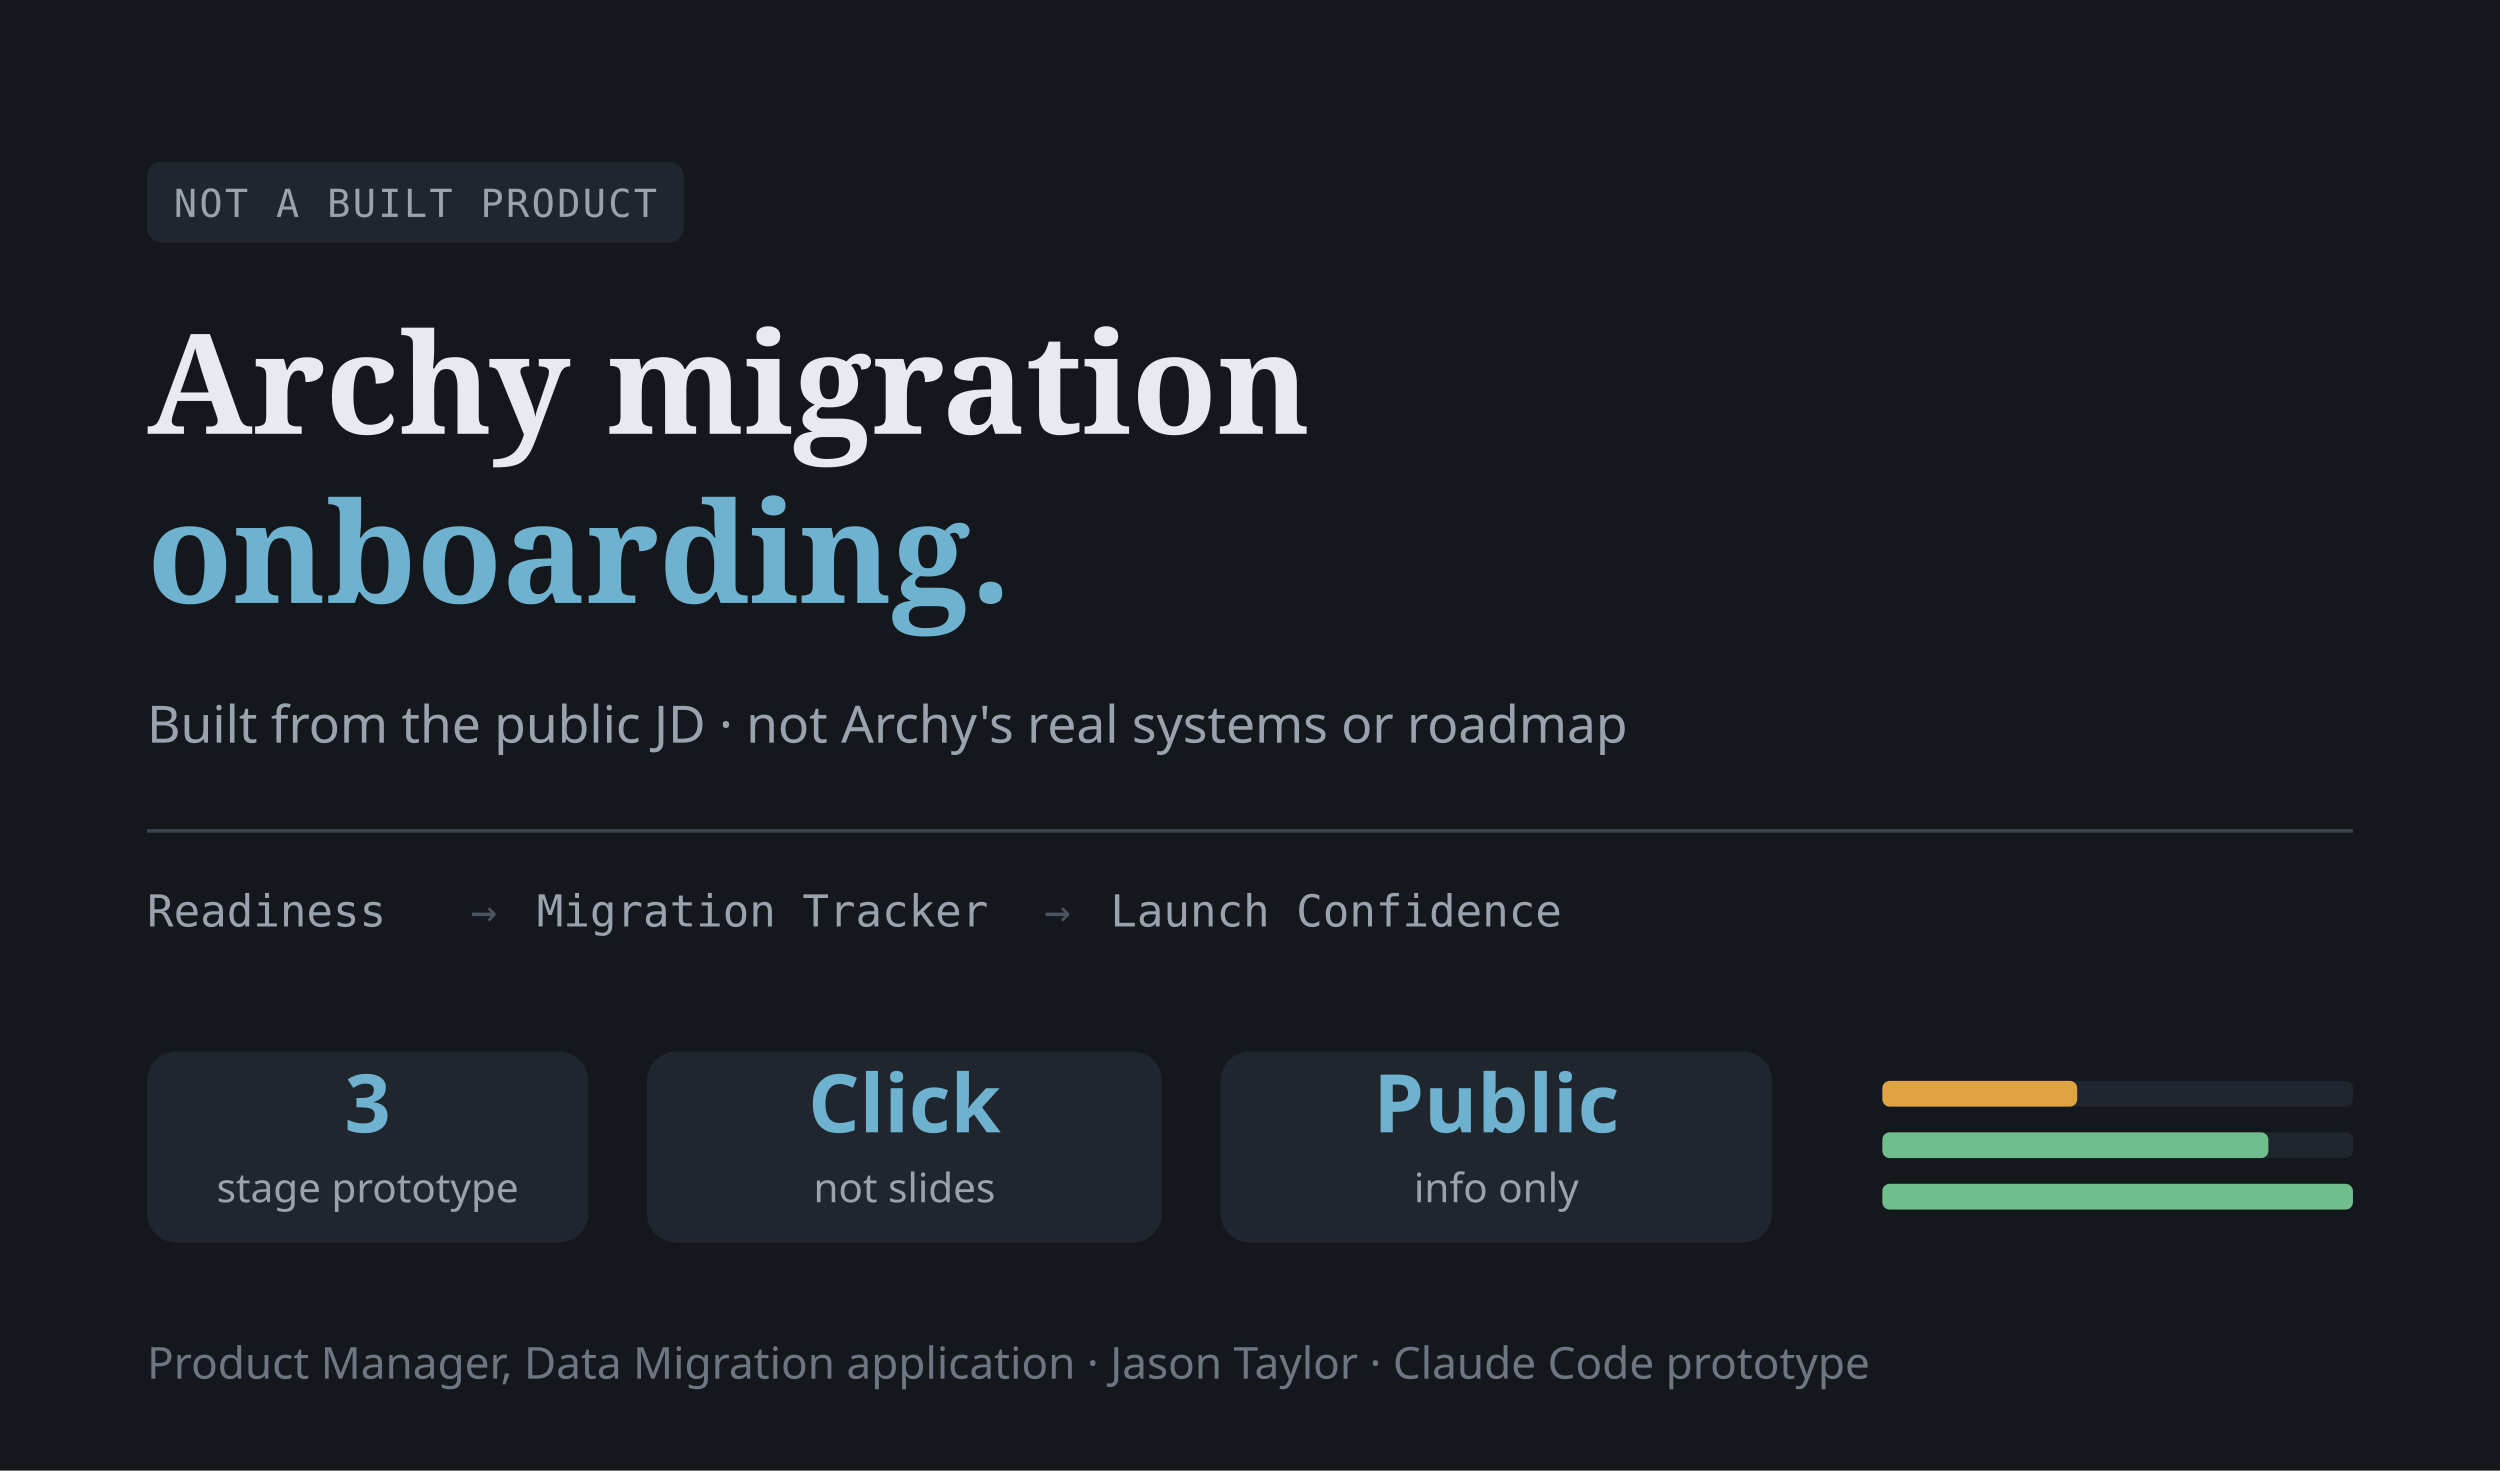
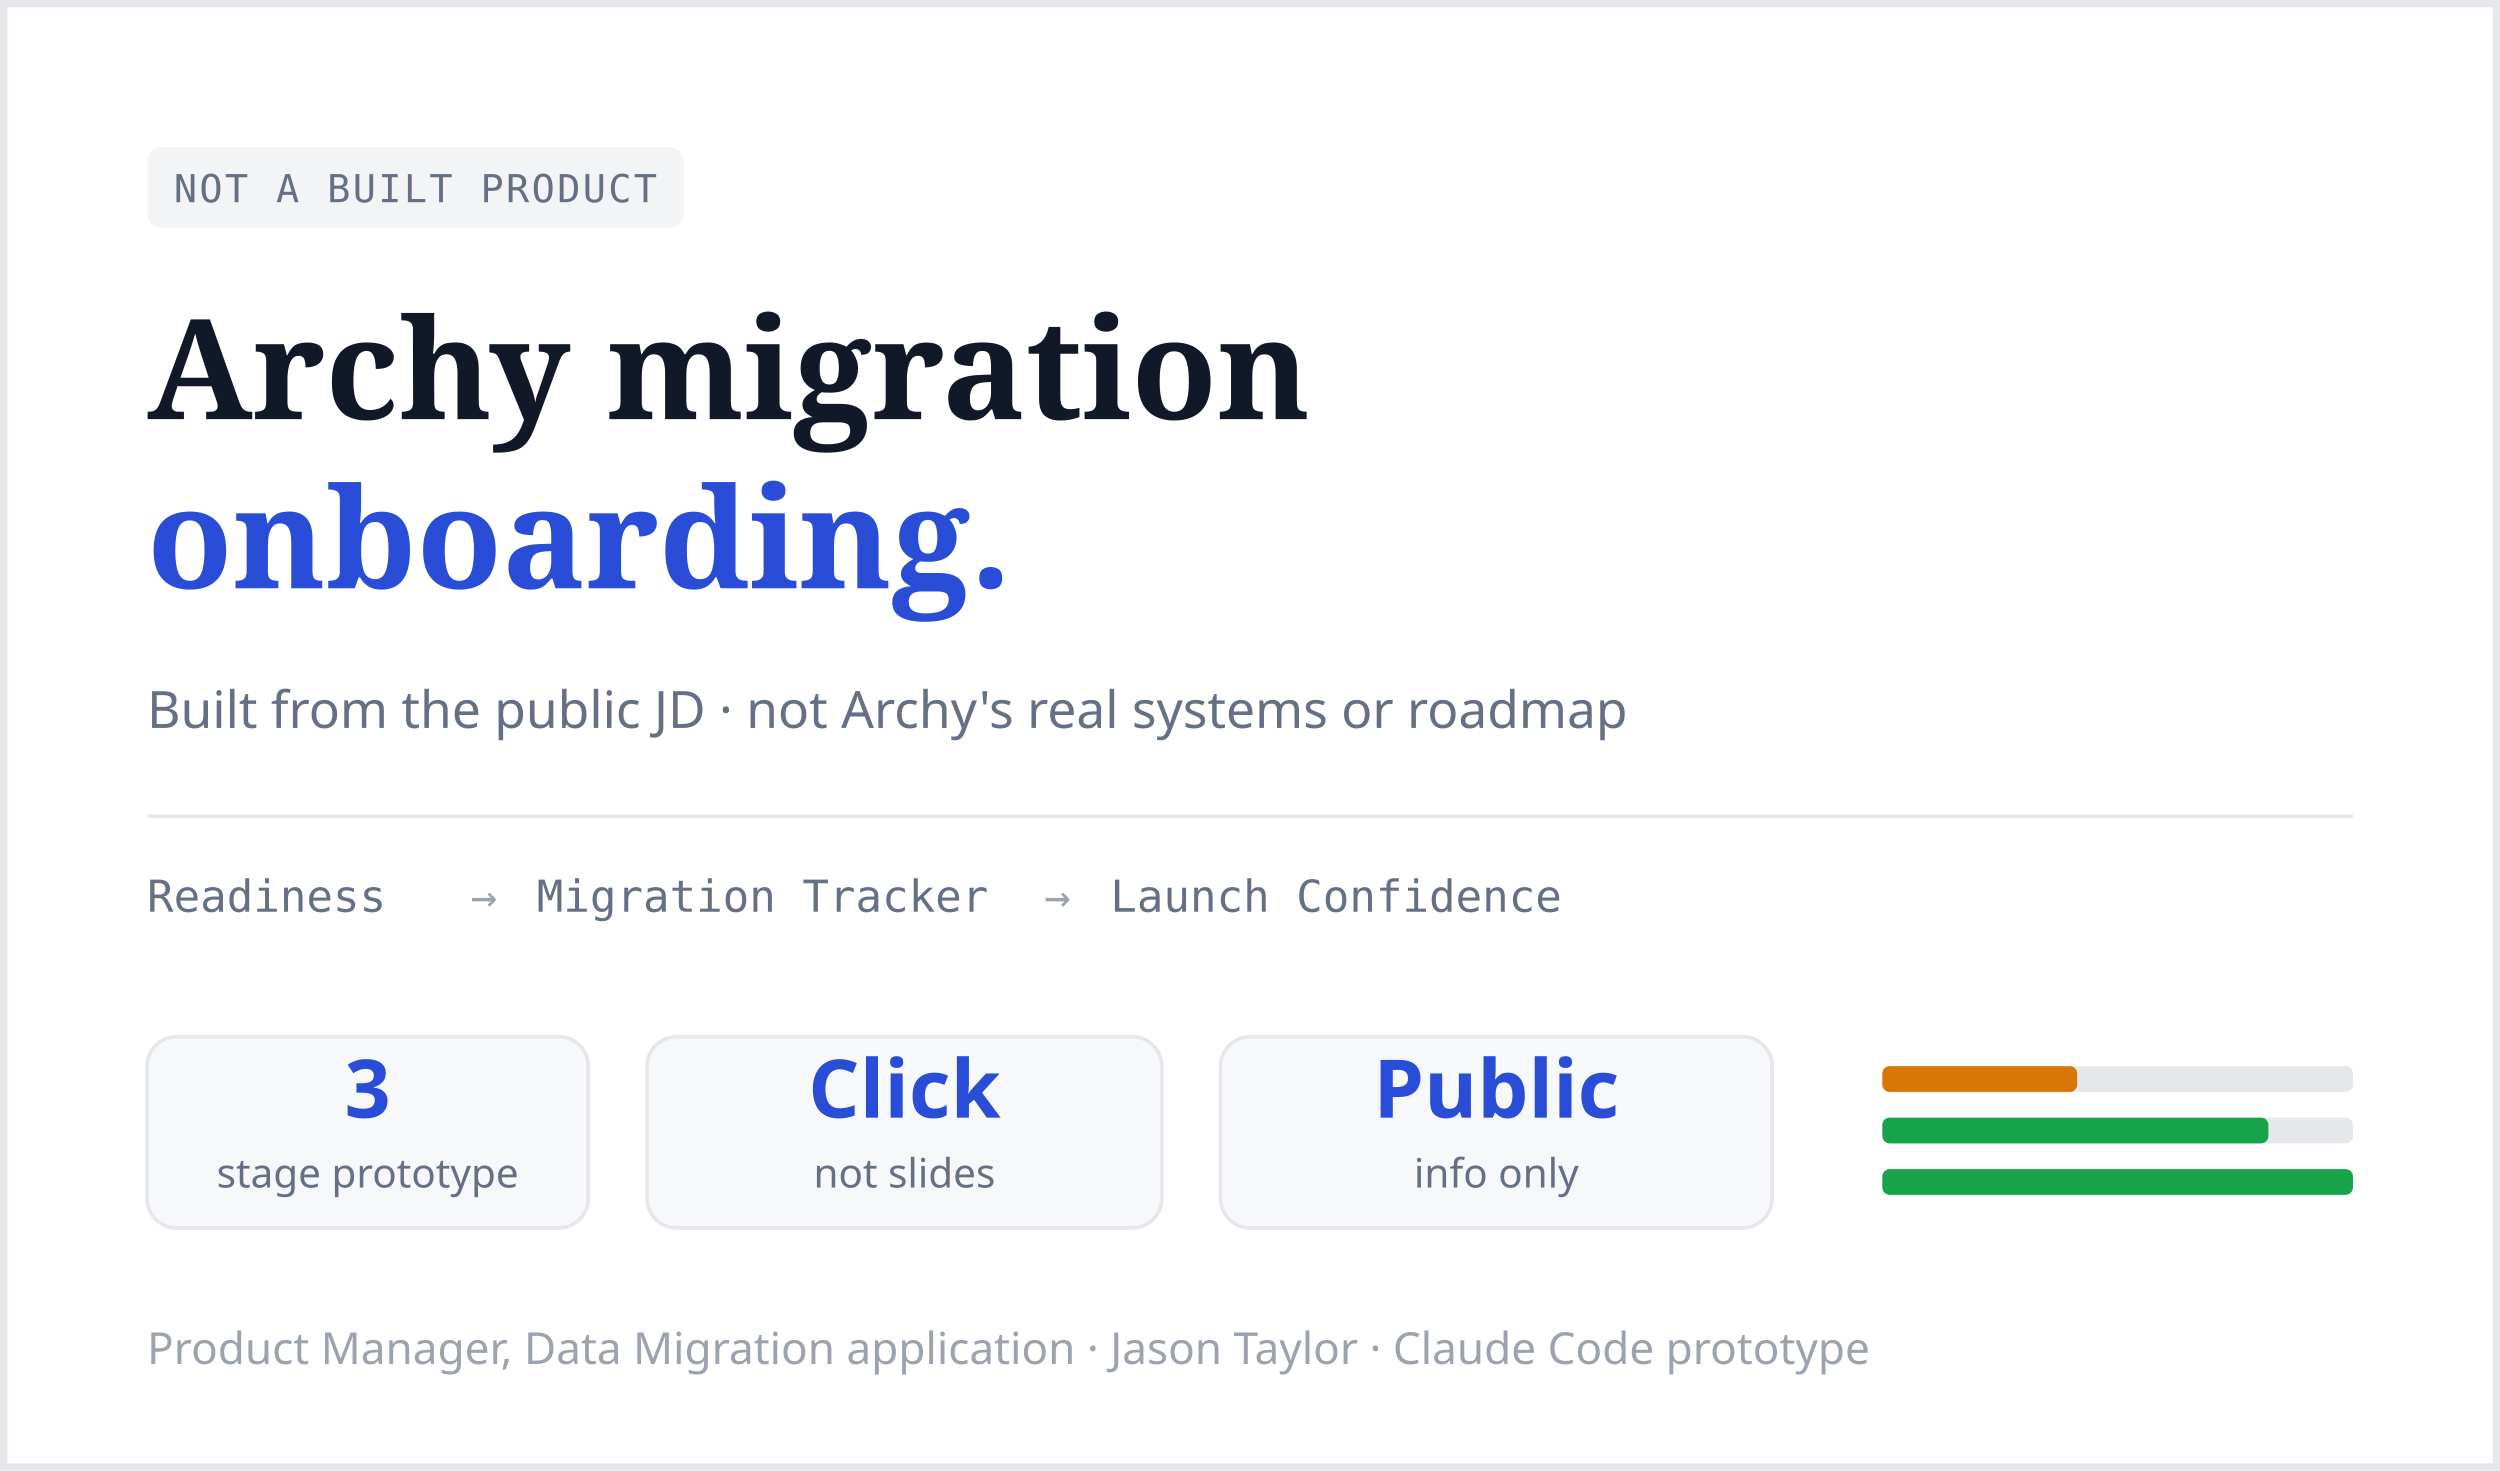
<svg xmlns="http://www.w3.org/2000/svg" width="100%" viewBox="0 0 680 400" role="img">
-   <rect width="680" height="400" fill="#14181d" />
-   <rect x="40" y="44" width="146" height="22" rx="4" fill="#20262e" />
-   <text x="113" y="59" text-anchor="middle" font-family="monospace" font-size="10.5" fill="#9aa3ad" font-weight="500" letter-spacing="0.06em">NOT A BUILT PRODUCT</text>
-   <text x="40" y="118" font-family="Georgia, serif" font-size="38" fill="#e7eaee" font-weight="700">Archy migration</text>
-   <text x="40" y="164" font-family="Georgia, serif" font-size="38" fill="#6fb2cf" font-weight="700">onboarding.</text>
-   <text x="40" y="202" font-family="system-ui, sans-serif" font-size="14" fill="#9aa3ad">Built from the public JD · not Archy's real systems or roadmap</text>
-   <line x1="40" y1="226" x2="640" y2="226" stroke="#3a424b" stroke-width="1" />
-   <g font-family="monospace" font-size="12" fill="#9aa3ad">
-     <text x="40" y="252">Readiness</text>
-     <text x="128" y="252" fill="#4a535e">→</text>
-     <text x="146" y="252">Migration Tracker</text>
-     <text x="284" y="252" fill="#4a535e">→</text>
-     <text x="302" y="252">Launch Confidence</text>
+   <rect width="680" height="400" fill="#FFFFFF" />
+   <rect x="1" y="1" width="678" height="398" fill="none" stroke="#E5E7EB" stroke-width="2" />
+   <rect x="40" y="40" width="146" height="22" rx="4" fill="#F3F4F6" />
+   <text x="113" y="55" text-anchor="middle" font-family="monospace" font-size="10.5" fill="#667085" font-weight="500" letter-spacing="0.06em">NOT A BUILT PRODUCT</text>
+   <text x="40" y="114" font-family="Georgia, serif" font-size="38" fill="#111827" font-weight="700">Archy migration</text>
+   <text x="40" y="160" font-family="Georgia, serif" font-size="38" fill="#2a4dd7" font-weight="700">onboarding.</text>
+   <text x="40" y="198" font-family="system-ui, sans-serif" font-size="14" fill="#667085">Built from the public JD · not Archy's real systems or roadmap</text>
+   <line x1="40" y1="222" x2="640" y2="222" stroke="#E5E7EB" stroke-width="1" />
+   <g font-family="monospace" font-size="12" fill="#667085">
+     <text x="40" y="248">Readiness</text>
+     <text x="128" y="248" fill="#9CA3AF">→</text>
+     <text x="146" y="248">Migration Tracker</text>
+     <text x="284" y="248" fill="#9CA3AF">→</text>
+     <text x="302" y="248">Launch Confidence</text>
  </g>
-   <rect x="40" y="286" width="120" height="52" rx="8" fill="#20262e" />
-   <text x="100" y="308" text-anchor="middle" font-family="system-ui" font-size="22" fill="#6fb2cf" font-weight="600">3</text>
-   <text x="100" y="327" text-anchor="middle" font-family="system-ui" font-size="11" fill="#9aa3ad">stage prototype</text>
-   <rect x="176" y="286" width="140" height="52" rx="8" fill="#20262e" />
-   <text x="246" y="308" text-anchor="middle" font-family="system-ui" font-size="22" fill="#6fb2cf" font-weight="600">Click</text>
-   <text x="246" y="327" text-anchor="middle" font-family="system-ui" font-size="11" fill="#9aa3ad">not slides</text>
-   <rect x="332" y="286" width="150" height="52" rx="8" fill="#20262e" />
-   <text x="407" y="308" text-anchor="middle" font-family="system-ui" font-size="22" fill="#6fb2cf" font-weight="600">Public</text>
-   <text x="407" y="327" text-anchor="middle" font-family="system-ui" font-size="11" fill="#9aa3ad">info only</text>
+   <rect x="40" y="282" width="120" height="52" rx="8" fill="#F7F8FA" stroke="#E5E7EB" />
+   <text x="100" y="304" text-anchor="middle" font-family="system-ui" font-size="22" fill="#2a4dd7" font-weight="600">3</text>
+   <text x="100" y="323" text-anchor="middle" font-family="system-ui" font-size="11" fill="#667085">stage prototype</text>
+   <rect x="176" y="282" width="140" height="52" rx="8" fill="#F7F8FA" stroke="#E5E7EB" />
+   <text x="246" y="304" text-anchor="middle" font-family="system-ui" font-size="22" fill="#2a4dd7" font-weight="600">Click</text>
+   <text x="246" y="323" text-anchor="middle" font-family="system-ui" font-size="11" fill="#667085">not slides</text>
+   <rect x="332" y="282" width="150" height="52" rx="8" fill="#F7F8FA" stroke="#E5E7EB" />
+   <text x="407" y="304" text-anchor="middle" font-family="system-ui" font-size="22" fill="#2a4dd7" font-weight="600">Public</text>
+   <text x="407" y="323" text-anchor="middle" font-family="system-ui" font-size="11" fill="#667085">info only</text>
  <g>
-     <rect x="512" y="322" width="128" height="7" rx="2" fill="#20262e" />
-     <rect x="512" y="322" width="128" height="7" rx="2" fill="#6fbe8b" />
-     <rect x="512" y="308" width="128" height="7" rx="2" fill="#20262e" />
-     <rect x="512" y="308" width="105" height="7" rx="2" fill="#6fbe8b" />
-     <rect x="512" y="294" width="128" height="7" rx="2" fill="#20262e" />
-     <rect x="512" y="294" width="53" height="7" rx="2" fill="#e0a344" />
+     <rect x="512" y="318" width="128" height="7" rx="2" fill="#E5E7EB" />
+     <rect x="512" y="318" width="128" height="7" rx="2" fill="#16a34a" />
+     <rect x="512" y="304" width="128" height="7" rx="2" fill="#E5E7EB" />
+     <rect x="512" y="304" width="105" height="7" rx="2" fill="#16a34a" />
+     <rect x="512" y="290" width="128" height="7" rx="2" fill="#E5E7EB" />
+     <rect x="512" y="290" width="53" height="7" rx="2" fill="#d97706" />
  </g>
-   <text x="40" y="375" font-family="system-ui" font-size="12" fill="#6d7681">Product Manager, Data Migration application · Jason Taylor · Claude Code prototype</text>
+   <text x="40" y="371" font-family="system-ui" font-size="12" fill="#9CA3AF">Product Manager, Data Migration application · Jason Taylor · Claude Code prototype</text>
</svg>
